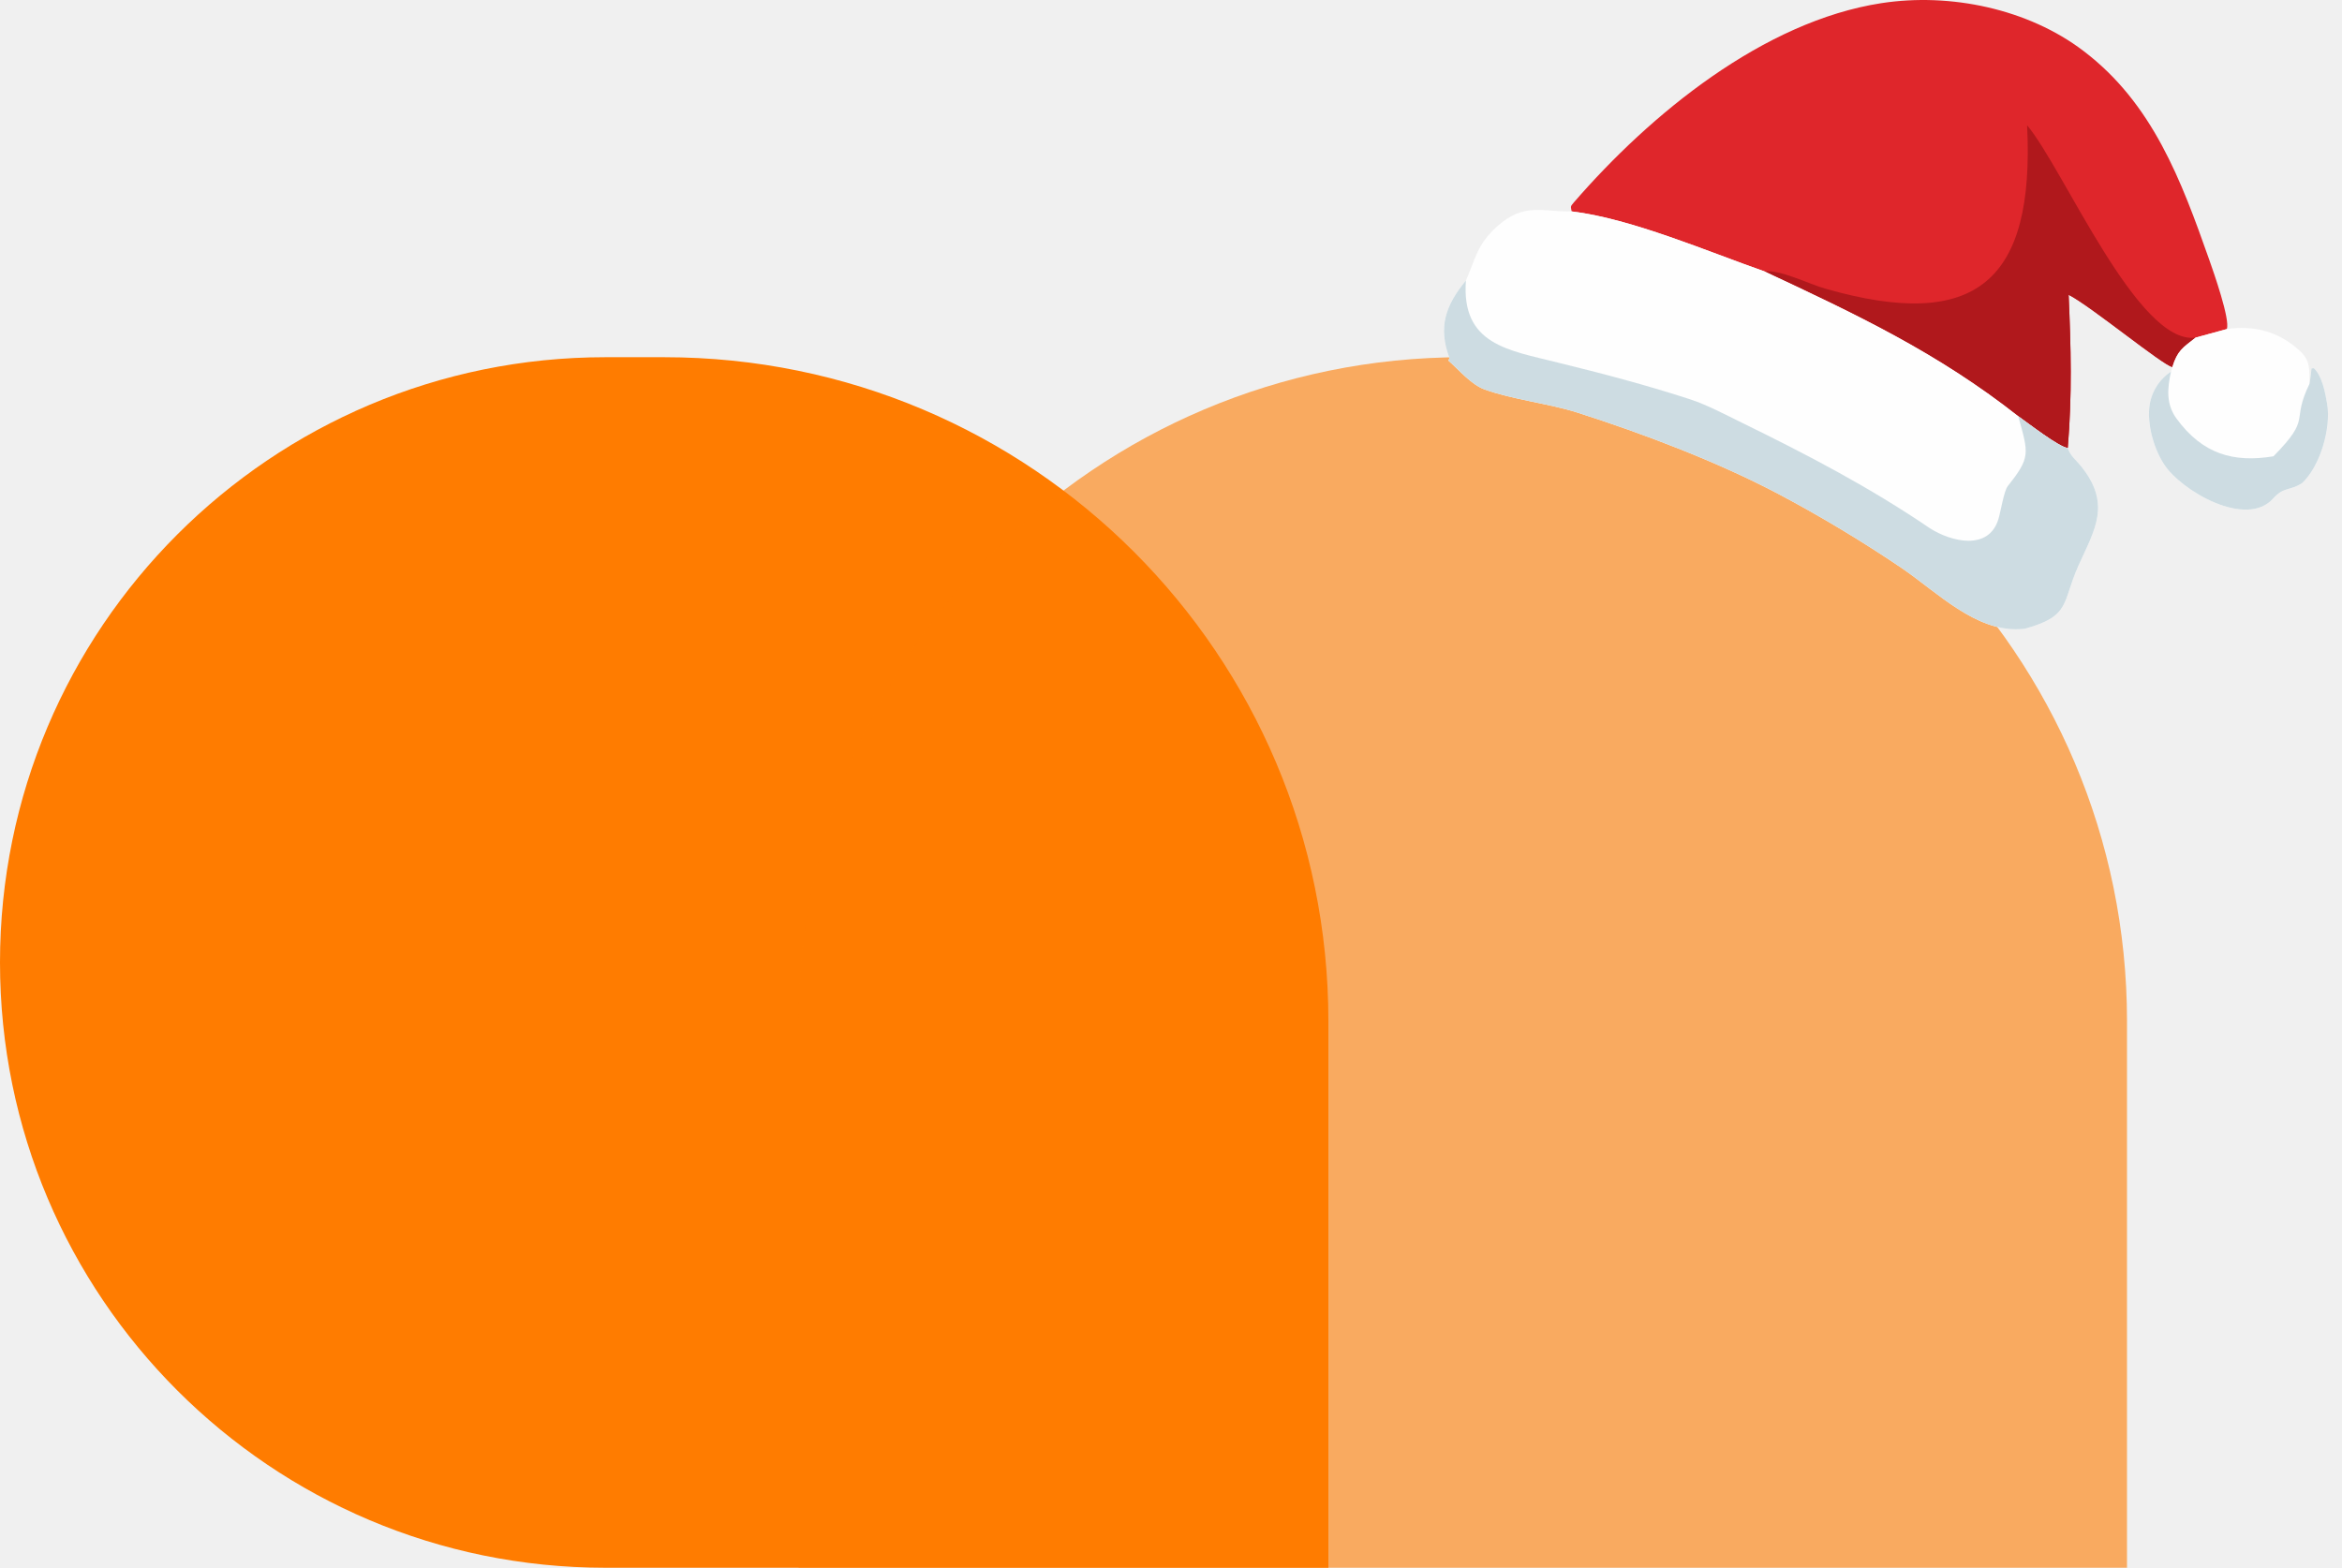
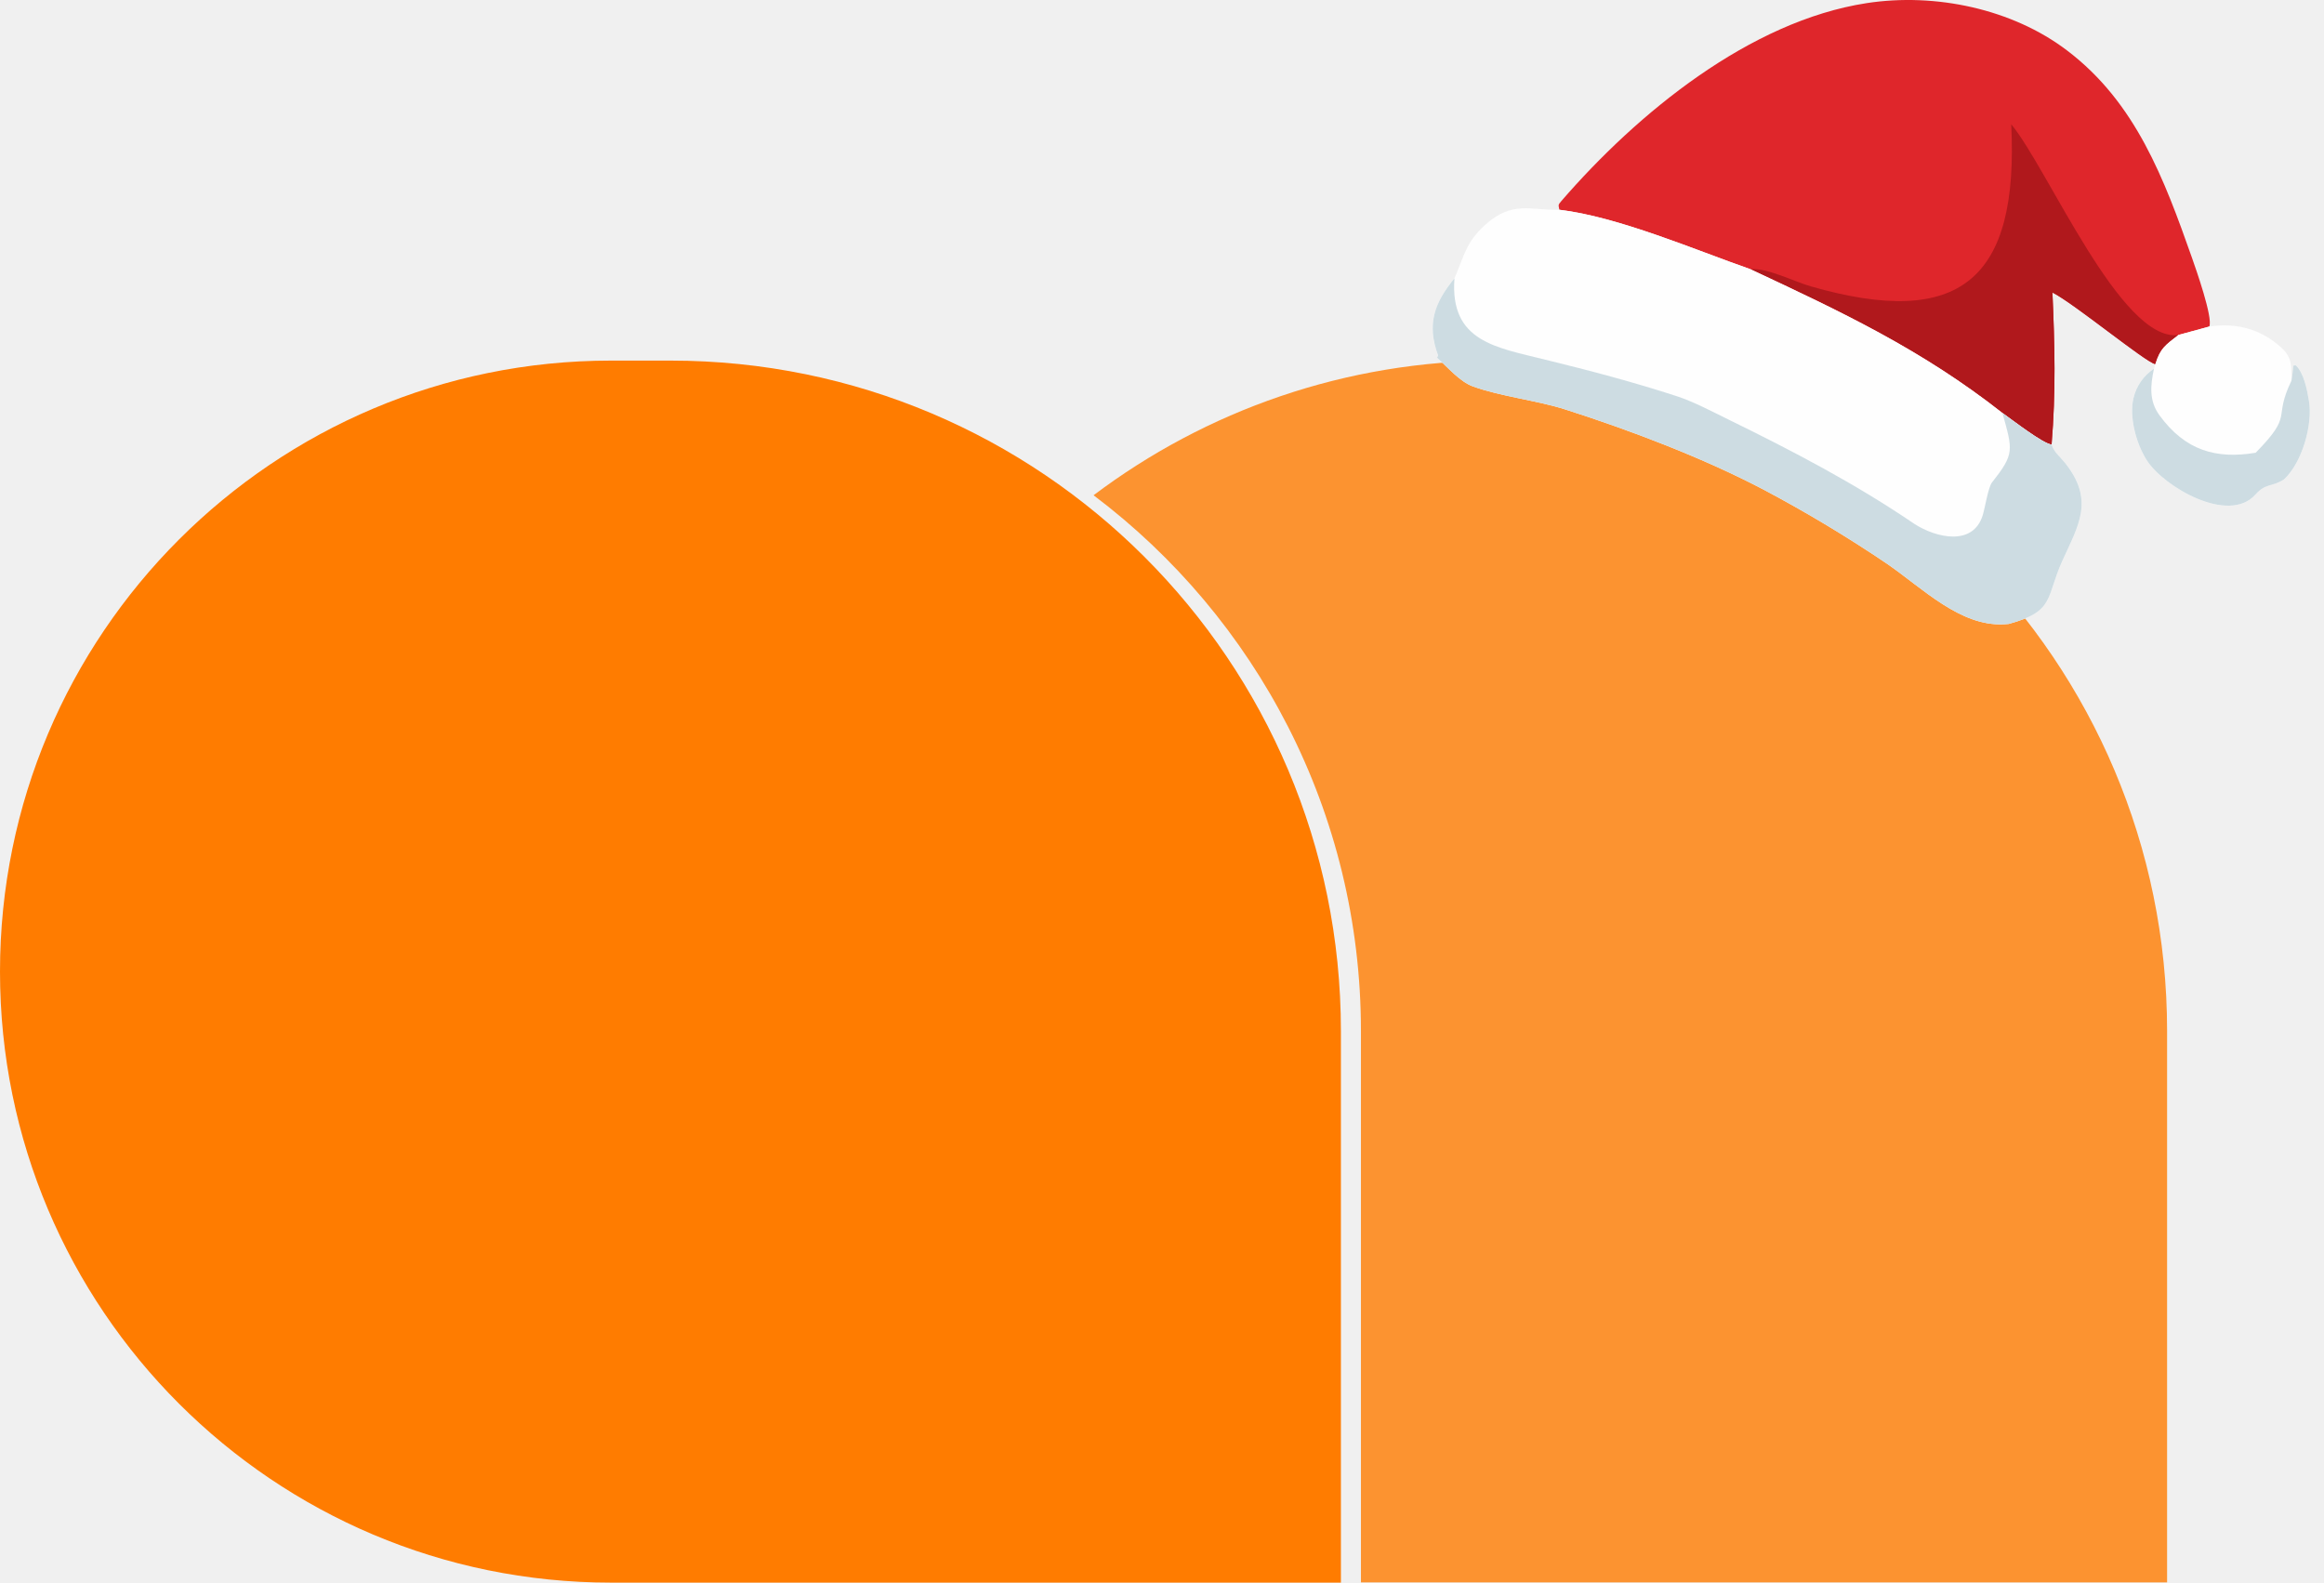
- <svg xmlns="http://www.w3.org/2000/svg" width="118" height="79" viewBox="0 0 118 79" fill="none">
-   <path d="M0 48.5C0 31.655 13.655 18 30.5 18H33.465C51.947 18 66.93 32.983 66.93 51.465V79H30.5C13.655 79 0 65.345 0 48.5V48.5Z" fill="#FF7C00" />
-   <path opacity="0.6" d="M40.239 51.465C40.239 32.983 55.221 18 73.703 18C92.185 18 107.168 32.983 107.168 51.465V79H40.239V51.465Z" fill="#FF7C00" />
-   <path d="M79.186 10.652C79.146 10.403 79.104 10.423 79.289 10.209C83.169 5.725 88.863 1.074 94.786 0.16C98.282 -0.38 102.199 0.456 104.969 2.563C108.463 5.209 109.901 9.092 111.311 13.089C111.519 13.68 112.382 16.123 112.194 16.583C112.062 16.618 110.625 17.012 110.621 17.013C109.961 17.529 109.708 17.67 109.451 18.492C108.963 18.403 105.327 15.409 104.226 14.854C104.344 17.503 104.405 19.924 104.183 22.574C103.761 22.547 102.166 21.308 101.686 20.971C97.602 17.759 93.532 15.842 88.899 13.675C86.057 12.682 82.183 11.01 79.186 10.652Z" fill="#DF262B" />
-   <path d="M102.134 6.31C103.985 8.526 107.712 17.4 110.621 17.013C109.961 17.529 109.708 17.67 109.451 18.492C108.963 18.403 105.327 15.409 104.226 14.854C104.344 17.503 104.405 19.924 104.183 22.574C103.761 22.547 102.166 21.308 101.686 20.971C97.602 17.759 93.532 15.842 88.899 13.675C89.688 13.575 91.128 14.306 91.961 14.544C99.568 16.725 102.524 14.18 102.134 6.31Z" fill="#B0181C" />
-   <path d="M73.859 14.137C74.347 13.024 74.419 12.326 75.421 11.419C76.803 10.169 77.756 10.694 79.186 10.652C82.183 11.01 86.057 12.682 88.899 13.675C93.532 15.842 97.602 17.759 101.686 20.971C102.166 21.309 103.761 22.547 104.183 22.574C104.302 22.96 104.599 23.18 104.837 23.473C106.4 25.398 105.543 26.677 104.722 28.501C103.882 30.368 104.354 31.046 102.003 31.687C101.92 31.694 101.835 31.7 101.752 31.704C99.542 31.817 97.632 29.874 95.834 28.636C93.82 27.273 91.737 26.021 89.592 24.884C86.498 23.254 82.783 21.846 79.466 20.787C78.06 20.338 76.198 20.132 74.798 19.624C74.137 19.385 73.523 18.658 72.975 18.167L73.032 18.052C72.447 16.483 72.826 15.393 73.859 14.137Z" fill="#FEFEFE" />
-   <path d="M72.975 18.167L73.032 18.052C72.447 16.483 72.826 15.393 73.859 14.137C73.619 17.367 75.995 17.644 78.489 18.27C80.722 18.816 82.971 19.409 85.157 20.122C86.006 20.4 86.964 20.909 87.77 21.304C91.051 22.909 94.197 24.55 97.229 26.614C98.297 27.301 100.191 27.771 100.687 26.164C100.801 25.797 100.966 24.744 101.154 24.506C102.308 23.045 102.218 22.88 101.686 20.971C102.166 21.309 103.761 22.547 104.183 22.574C104.302 22.96 104.599 23.18 104.837 23.473C106.4 25.398 105.543 26.677 104.722 28.501C103.882 30.368 104.354 31.046 102.003 31.687C101.92 31.694 101.835 31.7 101.752 31.704C99.542 31.817 97.632 29.874 95.834 28.636C93.82 27.273 91.737 26.021 89.592 24.884C86.498 23.254 82.783 21.846 79.466 20.787C78.06 20.338 76.198 20.132 74.798 19.624C74.137 19.385 73.523 18.658 72.975 18.167Z" fill="#CDDCE2" />
-   <path d="M112.194 16.583C113.547 16.38 114.805 16.696 115.865 17.669C116.412 18.172 116.36 18.621 116.362 19.342C116.404 19.133 116.436 18.788 116.463 18.566L116.583 18.553C116.994 18.942 117.158 19.777 117.255 20.373C117.451 21.582 116.903 23.493 115.989 24.345C115.374 24.742 115.059 24.526 114.54 25.111C113.179 26.653 109.887 24.723 109.028 23.389C108.431 22.461 108.135 21.12 108.338 20.236C108.481 19.614 108.855 19.072 109.385 18.723L109.451 18.492C109.708 17.67 109.961 17.529 110.621 17.013C110.625 17.012 112.062 16.618 112.194 16.583Z" fill="#FEFEFE" />
-   <path d="M116.362 19.342C116.404 19.133 116.436 18.788 116.463 18.565L116.583 18.553C116.994 18.942 117.158 19.777 117.255 20.373C117.451 21.582 116.903 23.492 115.989 24.345C115.374 24.741 115.059 24.526 114.54 25.111C113.179 26.653 109.887 24.723 109.028 23.388C108.431 22.461 108.135 21.12 108.338 20.235C108.481 19.614 108.855 19.072 109.385 18.723C109.197 19.581 109.13 20.365 109.665 21.096C110.975 22.885 112.54 23.326 114.547 22.993C116.52 20.982 115.4 21.324 116.362 19.342Z" fill="#CDDCE2" />
+ <svg xmlns="http://www.w3.org/2000/svg" width="116" height="79" viewBox="0 0 116 79" fill="none">
+   <g clip-path="url(#clip0_6265_8781)">
+     <path opacity="0.8" d="M74.703 18C93.185 18 108.168 32.983 108.168 51.465V79H67.93V51.465C67.93 40.535 62.689 30.829 54.584 24.722C60.184 20.502 67.151 18 74.703 18Z" fill="#FF7C00" />
+     <path d="M0 48.5C0 31.655 13.655 18 30.5 18H33.465C51.947 18 66.93 32.983 66.93 51.465V79H30.5C13.655 79 0 65.345 0 48.5V48.5Z" fill="#FF7C00" />
+   </g>
+   <path d="M77.833 10.47C77.793 10.226 77.752 10.245 77.934 10.034C81.748 5.627 87.344 1.056 93.166 0.157C96.603 -0.374 100.453 0.448 103.175 2.519C106.609 5.12 108.022 8.936 109.409 12.865C109.613 13.446 110.461 15.848 110.276 16.3C110.147 16.334 108.734 16.721 108.73 16.722C108.081 17.229 107.833 17.368 107.58 18.176C107.101 18.089 103.527 15.146 102.445 14.601C102.561 17.204 102.621 19.583 102.403 22.188C101.987 22.162 100.42 20.944 99.948 20.612C95.934 17.456 91.934 15.571 87.379 13.441C84.586 12.466 80.778 10.822 77.833 10.47Z" fill="#DF262B" />
+   <path d="M100.388 6.203C102.207 8.381 105.87 17.102 108.73 16.722C108.081 17.229 107.833 17.368 107.58 18.176C107.1 18.089 103.526 15.146 102.445 14.601C102.56 17.204 102.62 19.583 102.402 22.188C101.987 22.162 100.42 20.944 99.948 20.612C95.934 17.456 91.933 15.571 87.379 13.441C88.155 13.344 89.57 14.061 90.389 14.296C97.866 16.44 100.771 13.938 100.388 6.203Z" fill="#B0181C" />
+   <path d="M72.597 13.896C73.076 12.801 73.147 12.116 74.132 11.224C75.49 9.995 76.427 10.511 77.833 10.47C80.778 10.822 84.586 12.466 87.379 13.441C91.934 15.571 95.934 17.456 99.948 20.612C100.42 20.945 101.987 22.162 102.403 22.189C102.519 22.567 102.811 22.784 103.045 23.072C104.582 24.965 103.739 26.221 102.931 28.014C102.106 29.849 102.57 30.515 100.26 31.146C100.178 31.152 100.095 31.158 100.013 31.162C97.841 31.273 95.963 29.363 94.196 28.146C92.217 26.807 90.169 25.576 88.061 24.458C85.019 22.857 81.368 21.473 78.107 20.432C76.726 19.991 74.896 19.788 73.519 19.289C72.87 19.054 72.266 18.339 71.728 17.857L71.783 17.743C71.209 16.201 71.581 15.13 72.597 13.896Z" fill="#FEFEFE" />
+   <path d="M71.728 17.857L71.783 17.743C71.209 16.201 71.581 15.13 72.597 13.896C72.36 17.07 74.696 17.342 77.147 17.958C79.342 18.494 81.552 19.078 83.701 19.779C84.536 20.052 85.477 20.552 86.27 20.94C89.494 22.518 92.587 24.131 95.567 26.159C96.617 26.834 98.478 27.297 98.966 25.717C99.078 25.357 99.241 24.321 99.425 24.087C100.56 22.651 100.47 22.489 99.948 20.612C100.42 20.945 101.987 22.162 102.403 22.189C102.519 22.567 102.811 22.784 103.045 23.072C104.582 24.965 103.739 26.221 102.931 28.014C102.106 29.849 102.57 30.515 100.26 31.146C100.178 31.152 100.095 31.158 100.013 31.162C97.841 31.273 95.963 29.363 94.196 28.146C92.217 26.807 90.169 25.576 88.061 24.458C85.019 22.857 81.368 21.473 78.107 20.432C76.726 19.991 74.896 19.788 73.519 19.289C72.87 19.054 72.266 18.339 71.728 17.857Z" fill="#CDDCE2" />
+   <path d="M110.276 16.3C111.606 16.1 112.843 16.41 113.885 17.367C114.422 17.861 114.371 18.303 114.373 19.011C114.415 18.806 114.446 18.467 114.472 18.248L114.591 18.236C114.994 18.619 115.155 19.439 115.251 20.025C115.443 21.213 114.905 23.091 114.006 23.929C113.402 24.319 113.092 24.107 112.583 24.682C111.244 26.197 108.009 24.3 107.164 22.989C106.578 22.077 106.286 20.759 106.486 19.89C106.627 19.279 106.994 18.746 107.515 18.403L107.58 18.176C107.833 17.368 108.081 17.229 108.73 16.722C108.734 16.721 110.147 16.334 110.276 16.3Z" fill="#FEFEFE" />
+   <path d="M114.373 19.011C114.415 18.806 114.446 18.467 114.472 18.248L114.591 18.236C114.994 18.619 115.155 19.439 115.251 20.025C115.443 21.213 114.905 23.091 114.006 23.929C113.402 24.319 113.092 24.107 112.583 24.682C111.244 26.197 108.009 24.3 107.164 22.989C106.578 22.077 106.286 20.759 106.486 19.89C106.627 19.279 106.994 18.746 107.515 18.403C107.331 19.247 107.264 20.017 107.791 20.735C109.078 22.494 110.617 22.927 112.589 22.6C114.528 20.624 113.427 20.96 114.373 19.011Z" fill="#CDDCE2" />
+   <defs>
+     <clipPath id="clip0_6265_8781">
+       <rect width="109" height="61" fill="white" transform="translate(0 18)" />
+     </clipPath>
+   </defs>
</svg>
